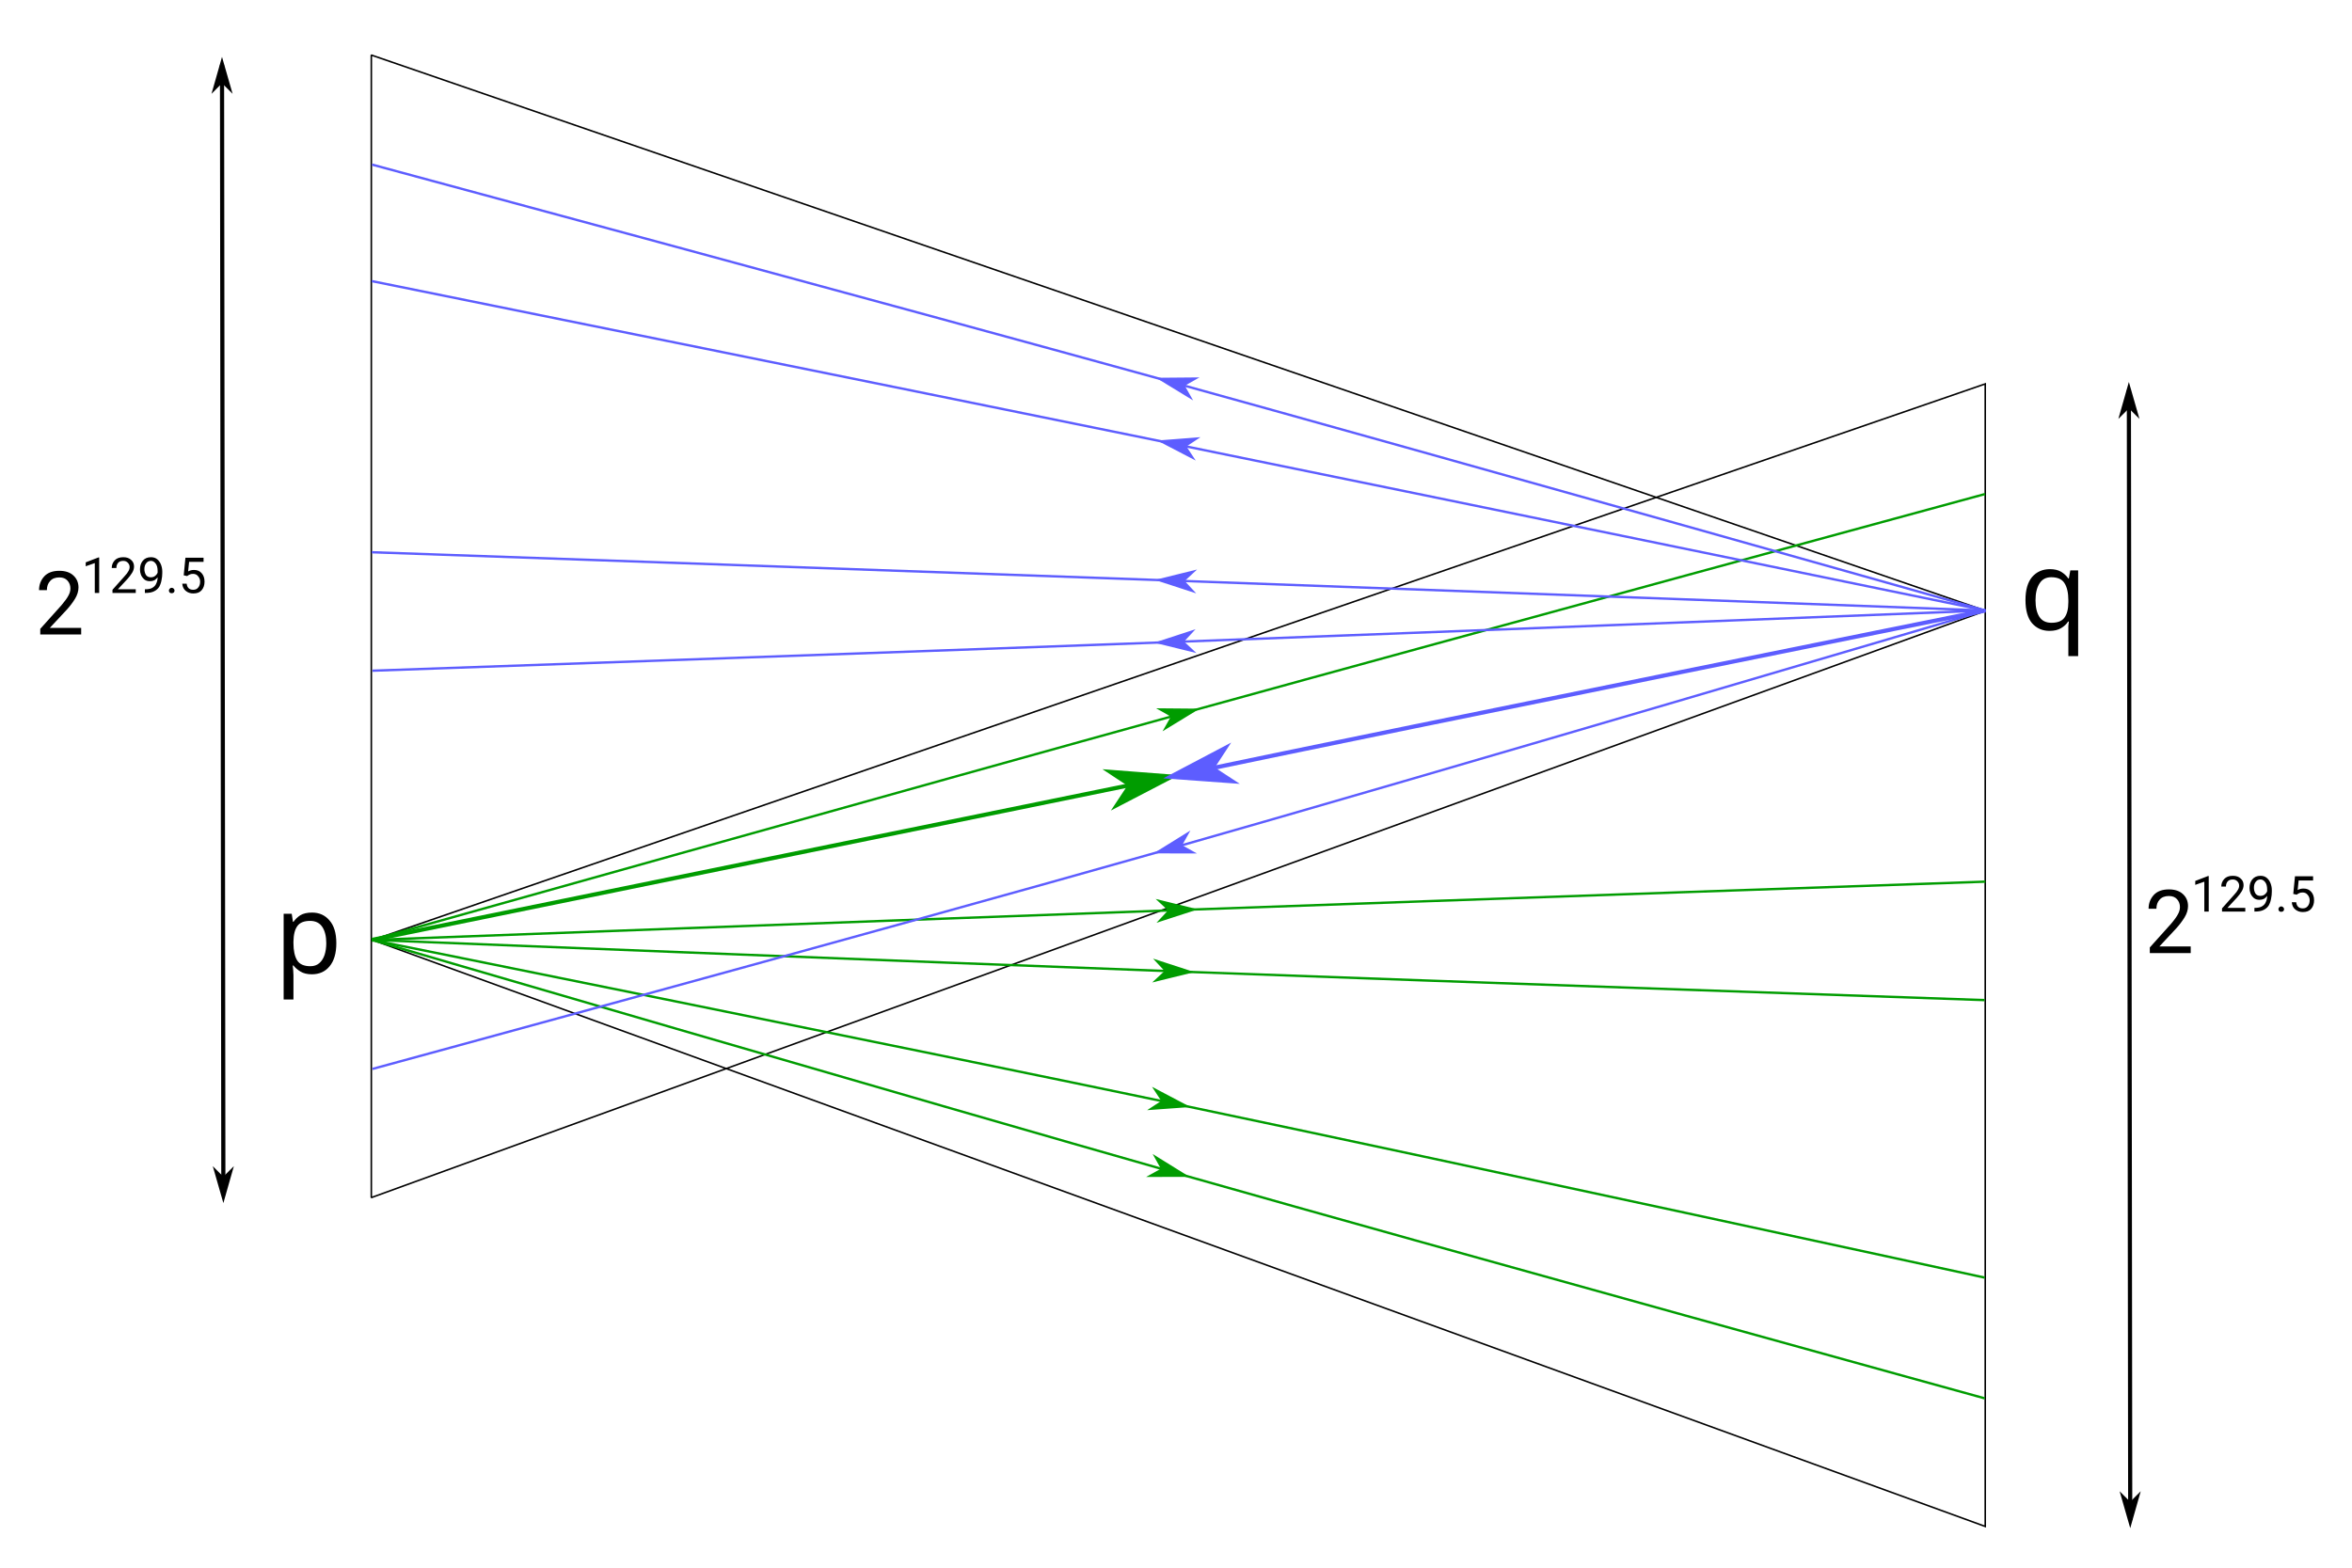
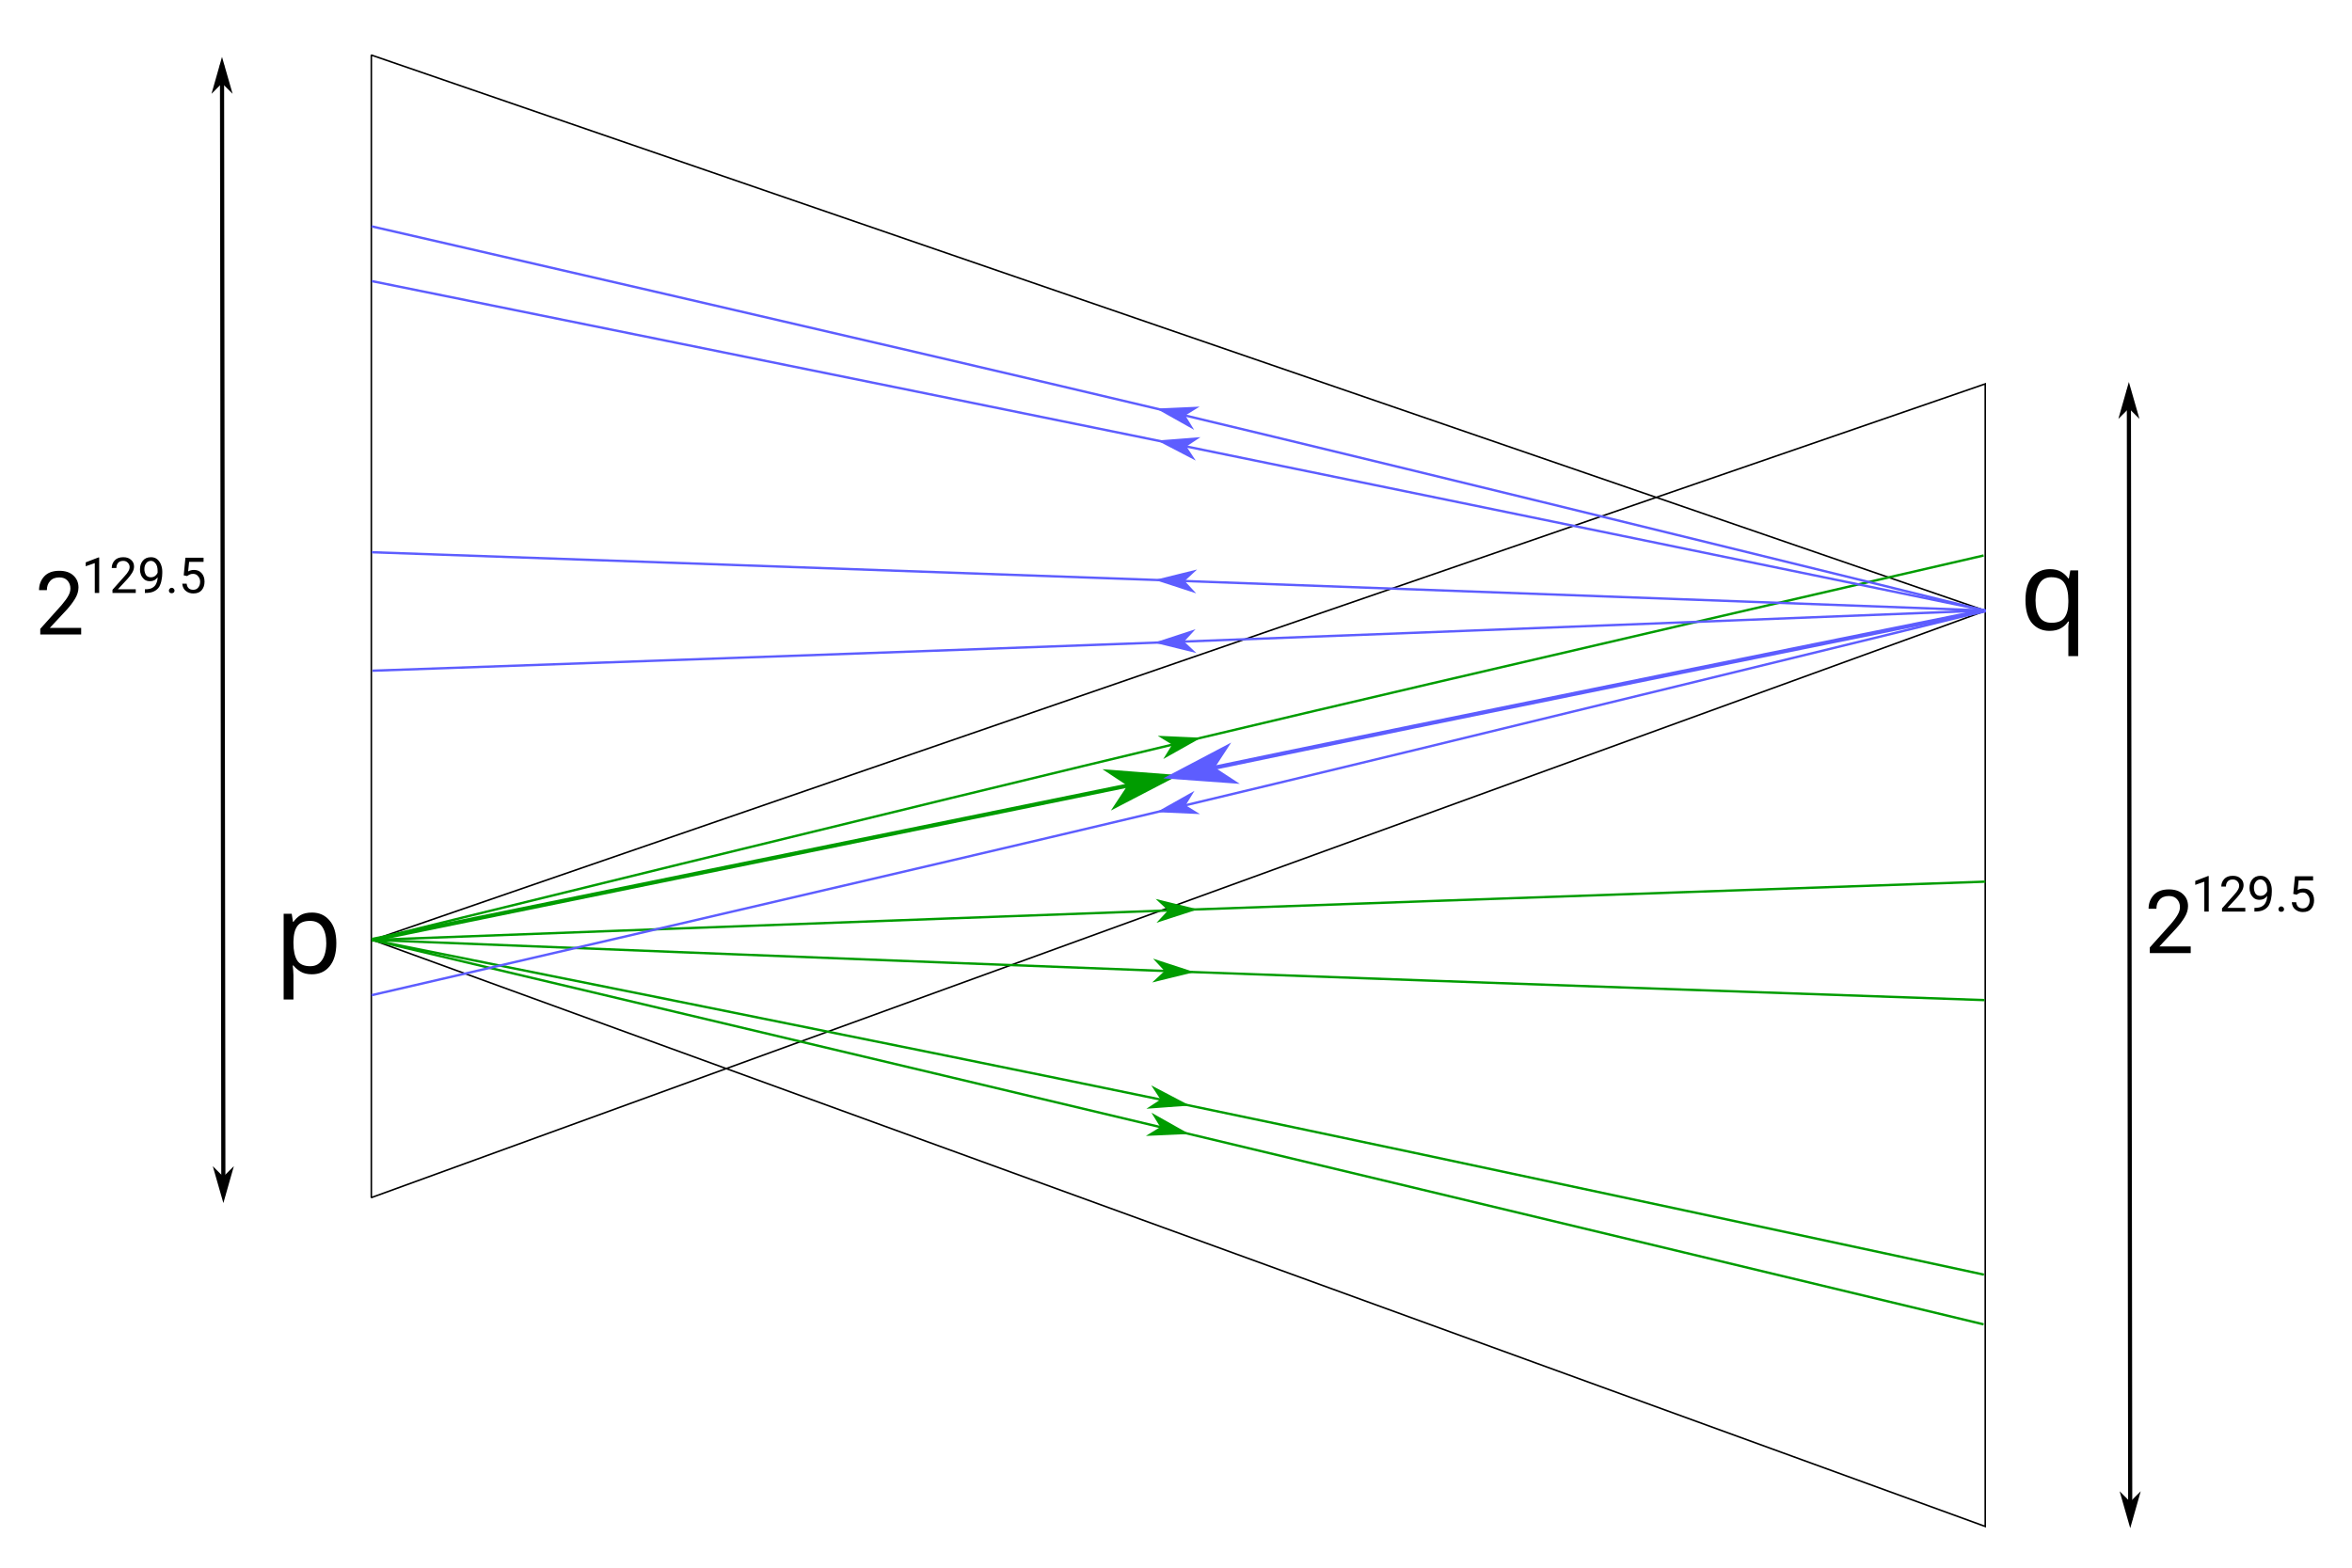
<svg xmlns="http://www.w3.org/2000/svg" width="150mm" height="100mm" viewBox="0 0 150 100" version="1.1" id="svg8">
  <defs id="defs2">
    <marker orient="auto" refY="0" refX="0" id="marker10367" style="overflow:visible">
      <path id="path10365" d="M 0,0 5,-5 -12.5,0 5,5 Z" style="fill:#5d5dff;fill-opacity:1;fill-rule:evenodd;stroke:#5d5dff;stroke-width:1pt;stroke-opacity:1" transform="matrix(-0.8,0,0,-0.8,-10,0)" />
    </marker>
    <marker orient="auto" refY="0" refX="0" id="Arrow1Mend" style="overflow:visible">
      <path id="path930" d="M 0,0 5,-5 -12.5,0 5,5 Z" style="fill:#000000;fill-opacity:1;fill-rule:evenodd;stroke:#000000;stroke-width:1pt;stroke-opacity:1" transform="matrix(-0.4,0,0,-0.4,-4,0)" />
    </marker>
    <marker orient="auto" refY="0" refX="0" id="Arrow1Mstart" style="overflow:visible">
      <path id="path927" d="M 0,0 5,-5 -12.5,0 5,5 Z" style="fill:#000000;fill-opacity:1;fill-rule:evenodd;stroke:#000000;stroke-width:1pt;stroke-opacity:1" transform="matrix(0.4,0,0,0.4,4,0)" />
    </marker>
    <marker orient="auto" refY="0" refX="0" id="Arrow1Lstart" style="overflow:visible">
      <path id="path921" d="M 0,0 5,-5 -12.5,0 5,5 Z" style="fill:#000000;fill-opacity:1;fill-rule:evenodd;stroke:#000000;stroke-width:1pt;stroke-opacity:1" transform="matrix(0.8,0,0,0.8,10,0)" />
    </marker>
    <marker style="overflow:visible" id="marker1331" refX="0" refY="0" orient="auto">
      <path transform="matrix(-0.8,0,0,-0.8,-10,0)" style="fill:#009c00;fill-opacity:1;fill-rule:evenodd;stroke:#009c00;stroke-width:1pt;stroke-opacity:1" d="M 0,0 5,-5 -12.5,0 5,5 Z" id="path1329" />
    </marker>
    <marker orient="auto" refY="0" refX="0" id="Arrow1Mstart-1" style="overflow:visible">
      <path id="path927-6" d="M 0,0 5,-5 -12.5,0 5,5 Z" style="fill:#000000;fill-opacity:1;fill-rule:evenodd;stroke:#000000;stroke-width:1pt;stroke-opacity:1" transform="matrix(0.4,0,0,0.4,4,0)" />
    </marker>
    <marker orient="auto" refY="0" refX="0" id="Arrow1Mend-3" style="overflow:visible">
      <path id="path930-8" d="M 0,0 5,-5 -12.5,0 5,5 Z" style="fill:#000000;fill-opacity:1;fill-rule:evenodd;stroke:#000000;stroke-width:1pt;stroke-opacity:1" transform="matrix(-0.4,0,0,-0.4,-4,0)" />
    </marker>
    <marker style="overflow:visible" id="marker1331-9" refX="0" refY="0" orient="auto">
      <path transform="matrix(-0.8,0,0,-0.8,-10,0)" style="fill:#009c00;fill-opacity:1;fill-rule:evenodd;stroke:#009c00;stroke-width:1pt;stroke-opacity:1" d="M 0,0 5,-5 -12.5,0 5,5 Z" id="path1329-1" />
    </marker>
    <marker style="overflow:visible" id="marker1331-7" refX="0" refY="0" orient="auto">
      <path transform="matrix(-0.8,0,0,-0.8,-10,0)" style="fill:#009c00;fill-opacity:1;fill-rule:evenodd;stroke:#009c00;stroke-width:1pt;stroke-opacity:1" d="M 0,0 5,-5 -12.5,0 5,5 Z" id="path1329-4" />
    </marker>
    <marker style="overflow:visible" id="marker1331-1" refX="0" refY="0" orient="auto">
      <path transform="matrix(-0.8,0,0,-0.8,-10,0)" style="fill:#000000;fill-opacity:1;fill-rule:evenodd;stroke:#000000;stroke-width:1pt;stroke-opacity:1" d="M 0,0 5,-5 -12.5,0 5,5 Z" id="path1329-9" />
    </marker>
    <marker style="overflow:visible" id="marker1331-8" refX="0" refY="0" orient="auto">
      <path transform="matrix(-0.8,0,0,-0.8,-10,0)" style="fill:#000000;fill-opacity:1;fill-rule:evenodd;stroke:#000000;stroke-width:1pt;stroke-opacity:1" d="M 0,0 5,-5 -12.5,0 5,5 Z" id="path1329-7" />
    </marker>
    <marker style="overflow:visible" id="marker1331-93" refX="0" refY="0" orient="auto">
      <path transform="matrix(-0.8,0,0,-0.8,-10,0)" style="fill:#009c00;fill-opacity:1;fill-rule:evenodd;stroke:#009c00;stroke-width:1pt;stroke-opacity:1" d="M 0,0 5,-5 -12.5,0 5,5 Z" id="path1329-13" />
    </marker>
    <marker style="overflow:visible" id="marker1331-8-7" refX="0" refY="0" orient="auto">
      <path transform="matrix(-0.8,0,0,-0.8,-10,0)" style="fill:#000000;fill-opacity:1;fill-rule:evenodd;stroke:#000000;stroke-width:1pt;stroke-opacity:1" d="M 0,0 5,-5 -12.5,0 5,5 Z" id="path1329-7-9" />
    </marker>
    <marker style="overflow:visible" id="marker1331-8-8" refX="0" refY="0" orient="auto">
      <path transform="matrix(-0.8,0,0,-0.8,-10,0)" style="fill:#009c00;fill-opacity:1;fill-rule:evenodd;stroke:#009c00;stroke-width:1pt;stroke-opacity:1" d="M 0,0 5,-5 -12.5,0 5,5 Z" id="path1329-7-8" />
    </marker>
    <marker style="overflow:visible" id="marker1331-8-8-0" refX="0" refY="0" orient="auto">
      <path transform="matrix(-0.8,0,0,-0.8,-10,0)" style="fill:#009c00;fill-opacity:1;fill-rule:evenodd;stroke:#009c00;stroke-width:1pt;stroke-opacity:1" d="M 0,0 5,-5 -12.5,0 5,5 Z" id="path1329-7-8-0" />
    </marker>
    <marker style="overflow:visible" id="marker1331-6" refX="0" refY="0" orient="auto">
      <path transform="matrix(-0.8,0,0,-0.8,-10,0)" style="fill:#5d5dff;fill-opacity:1;fill-rule:evenodd;stroke:#5d5dff;stroke-width:1pt;stroke-opacity:1" d="M 0,0 5,-5 -12.5,0 5,5 Z" id="path1329-8" />
    </marker>
    <marker style="overflow:visible" id="marker1331-9-2" refX="0" refY="0" orient="auto">
      <path transform="matrix(-0.8,0,0,-0.8,-10,0)" style="fill:#5d5dff;fill-opacity:1;fill-rule:evenodd;stroke:#5d5dff;stroke-width:1pt;stroke-opacity:1" d="M 0,0 5,-5 -12.5,0 5,5 Z" id="path1329-1-3" />
    </marker>
    <marker style="overflow:visible" id="marker1331-7-8" refX="0" refY="0" orient="auto">
      <path transform="matrix(-0.8,0,0,-0.8,-10,0)" style="fill:#5d5dff;fill-opacity:1;fill-rule:evenodd;stroke:#5d5dff;stroke-width:1pt;stroke-opacity:1" d="M 0,0 5,-5 -12.5,0 5,5 Z" id="path1329-4-5" />
    </marker>
    <marker style="overflow:visible" id="marker1331-93-0" refX="0" refY="0" orient="auto">
      <path transform="matrix(-0.8,0,0,-0.8,-10,0)" style="fill:#000000;fill-opacity:1;fill-rule:evenodd;stroke:#000000;stroke-width:1pt;stroke-opacity:1" d="M 0,0 5,-5 -12.5,0 5,5 Z" id="path1329-13-5" />
    </marker>
    <marker style="overflow:visible" id="marker1331-8-8-9" refX="0" refY="0" orient="auto">
      <path transform="matrix(-0.8,0,0,-0.8,-10,0)" style="fill:#5d5dff;fill-opacity:1;fill-rule:evenodd;stroke:#5d5dff;stroke-width:1pt;stroke-opacity:1" d="M 0,0 5,-5 -12.5,0 5,5 Z" id="path1329-7-8-2" />
    </marker>
    <marker style="overflow:visible" id="marker1331-8-8-0-6" refX="0" refY="0" orient="auto">
      <path transform="matrix(-0.8,0,0,-0.8,-10,0)" style="fill:#5d5dff;fill-opacity:1;fill-rule:evenodd;stroke:#5d5dff;stroke-width:1pt;stroke-opacity:1" d="M 0,0 5,-5 -12.5,0 5,5 Z" id="path1329-7-8-0-8" />
    </marker>
+     <marker style="overflow:visible" id="marker1331-8-8-7" refX="0" refY="0" orient="auto">
+       <path transform="matrix(-0.8,0,0,-0.8,-10,0)" style="fill:#009c00;fill-opacity:1;fill-rule:evenodd;stroke:#009c00;stroke-width:1pt;stroke-opacity:1" d="M 0,0 5,-5 -12.5,0 5,5 Z" id="path1329-7-8-26" />
+     </marker>
+     <marker style="overflow:visible" id="marker1331-8-8-2" refX="0" refY="0" orient="auto">
+       <path transform="matrix(-0.8,0,0,-0.8,-10,0)" style="fill:#009c00;fill-opacity:1;fill-rule:evenodd;stroke:#009c00;stroke-width:1pt;stroke-opacity:1" d="M 0,0 5,-5 -12.5,0 5,5 Z" id="path1329-7-8-9" />
+     </marker>
+     <marker style="overflow:visible" id="marker1331-8-8-7-0" refX="0" refY="0" orient="auto">
+       <path transform="matrix(-0.8,0,0,-0.8,-10,0)" style="fill:#009c00;fill-opacity:1;fill-rule:evenodd;stroke:#009c00;stroke-width:1pt;stroke-opacity:1" d="M 0,0 5,-5 -12.5,0 5,5 Z" id="path1329-7-8-26-3" />
+     </marker>
+     <marker style="overflow:visible" id="marker1331-8-8-7-2" refX="0" refY="0" orient="auto">
+       <path transform="matrix(-0.8,0,0,-0.8,-10,0)" style="fill:#5d5dff;fill-opacity:1;fill-rule:evenodd;stroke:#5d5dff;stroke-width:1pt;stroke-opacity:1" d="M 0,0 5,-5 -12.5,0 5,5 Z" id="path1329-7-8-26-35" />
+     </marker>
+     <marker style="overflow:visible" id="marker1331-8-8-1" refX="0" refY="0" orient="auto">
+       <path transform="matrix(-0.8,0,0,-0.8,-10,0)" style="fill:#5d5dff;fill-opacity:1;fill-rule:evenodd;stroke:#5d5dff;stroke-width:1pt;stroke-opacity:1" d="M 0,0 5,-5 -12.5,0 5,5 Z" id="path1329-7-8-7" />
+     </marker>
  </defs>
  <g id="layer1" transform="translate(0,-197)">
    <path style="fill:none;stroke:#000000;stroke-width:0.1;stroke-linecap:butt;stroke-linejoin:miter;stroke-miterlimit:4;stroke-dasharray:none;stroke-opacity:1" d="M 23.77,256.963 126.61,221.488 V 294.369 Z" id="path861" />
    <path style="fill:none;stroke:#000000;stroke-width:0.1;stroke-linecap:butt;stroke-linejoin:bevel;stroke-miterlimit:4;stroke-dasharray:none;stroke-opacity:1" d="M 126.634,235.96 23.681,200.512 v 72.881 z" id="path861-2" />
    <text xml:space="preserve" style="font-style:normal;font-variant:normal;font-weight:normal;font-stretch:normal;font-size:7.056px;line-height:1.25;font-family:Cabin;-inkscape-font-specification:Cabin;font-variant-ligatures:normal;font-variant-position:normal;font-variant-caps:normal;font-variant-numeric:normal;font-variant-alternates:normal;font-feature-settings:normal;text-indent:0;text-align:start;text-decoration:none;text-decoration-line:none;text-decoration-style:solid;text-decoration-color:#000000;letter-spacing:0px;word-spacing:0px;text-transform:none;writing-mode:lr-tb;direction:ltr;text-orientation:mixed;dominant-baseline:auto;baseline-shift:baseline;text-anchor:start;white-space:normal;shape-padding:0;opacity:1;vector-effect:none;fill:#000000;fill-opacity:1;stroke:none;stroke-width:0.265;stroke-linecap:butt;stroke-linejoin:miter;stroke-miterlimit:4;stroke-dasharray:none;stroke-dashoffset:0;stroke-opacity:1" x="17.498" y="259.071" id="text2095">
      <tspan id="tspan2093" x="17.498" y="259.071" style="font-style:normal;font-variant:normal;font-weight:normal;font-stretch:normal;font-family:MathJax_Math;-inkscape-font-specification:MathJax_Math;stroke-width:0.265">p</tspan>
    </text>
    <text xml:space="preserve" style="font-style:normal;font-variant:normal;font-weight:normal;font-stretch:normal;font-size:7.056px;line-height:1.25;font-family:Cabin;-inkscape-font-specification:Cabin;font-variant-ligatures:normal;font-variant-position:normal;font-variant-caps:normal;font-variant-numeric:normal;font-variant-alternates:normal;font-feature-settings:normal;text-indent:0;text-align:start;text-decoration:none;text-decoration-line:none;text-decoration-style:solid;text-decoration-color:#000000;letter-spacing:0px;word-spacing:0px;text-transform:none;writing-mode:lr-tb;direction:ltr;text-orientation:mixed;dominant-baseline:auto;baseline-shift:baseline;text-anchor:start;white-space:normal;shape-padding:0;opacity:1;vector-effect:none;fill:#000000;fill-opacity:1;stroke:none;stroke-width:0.265;stroke-linecap:butt;stroke-linejoin:miter;stroke-miterlimit:4;stroke-dasharray:none;stroke-dashoffset:0;stroke-opacity:1" x="128.786" y="237.166" id="text2099">
      <tspan id="tspan2097" x="128.786" y="237.166" style="font-style:normal;font-variant:normal;font-weight:normal;font-stretch:normal;font-family:MathJax_Math;-inkscape-font-specification:MathJax_Math;stroke-width:0.265">q</tspan>
    </text>
    <path style="fill:none;stroke:#000000;stroke-width:0.265;stroke-linecap:butt;stroke-linejoin:miter;stroke-miterlimit:4;stroke-dasharray:none;stroke-opacity:1;marker-start:url(#Arrow1Mstart);marker-end:url(#Arrow1Mend)" d="m 135.77,221.889 0.086,72.068" id="path2122" />
    <path style="fill:none;stroke:#000000;stroke-width:0.265;stroke-linecap:butt;stroke-linejoin:miter;stroke-miterlimit:4;stroke-dasharray:none;stroke-opacity:1;marker-start:url(#Arrow1Mstart-1);marker-end:url(#Arrow1Mend-3)" d="m 14.159,201.151 0.086,72.068" id="path2122-5" />
    <g id="g3350" transform="translate(-0.2834821)">
      <text id="text2330-0" y="237.472" x="2.507" style="font-style:normal;font-variant:normal;font-weight:normal;font-stretch:normal;font-size:7.056px;line-height:1.25;font-family:Cabin;-inkscape-font-specification:Cabin;font-variant-ligatures:normal;font-variant-position:normal;font-variant-caps:normal;font-variant-numeric:normal;font-variant-alternates:normal;font-feature-settings:normal;text-indent:0;text-align:start;text-decoration:none;text-decoration-line:none;text-decoration-style:solid;text-decoration-color:#000000;letter-spacing:0px;word-spacing:0px;text-transform:none;writing-mode:lr-tb;direction:ltr;text-orientation:mixed;dominant-baseline:auto;baseline-shift:baseline;text-anchor:start;white-space:normal;shape-padding:0;opacity:1;vector-effect:none;fill:#000000;fill-opacity:1;stroke:none;stroke-width:0.265;stroke-linecap:butt;stroke-linejoin:miter;stroke-miterlimit:4;stroke-dasharray:none;stroke-dashoffset:0;stroke-opacity:1" xml:space="preserve">
        <tspan style="font-style:normal;font-variant:normal;font-weight:normal;font-stretch:normal;font-size:5.644px;font-family:Roboto;-inkscape-font-specification:Roboto;stroke-width:0.265" y="237.472" x="2.507" id="tspan2328-1">2</tspan>
      </text>
      <text id="text2334-2" y="234.826" x="5.483" style="font-style:normal;font-variant:normal;font-weight:normal;font-stretch:normal;font-size:7.056px;line-height:1.25;font-family:Cabin;-inkscape-font-specification:Cabin;font-variant-ligatures:normal;font-variant-position:normal;font-variant-caps:normal;font-variant-numeric:normal;font-variant-alternates:normal;font-feature-settings:normal;text-indent:0;text-align:start;text-decoration:none;text-decoration-line:none;text-decoration-style:solid;text-decoration-color:#000000;letter-spacing:0px;word-spacing:0px;text-transform:none;writing-mode:lr-tb;direction:ltr;text-orientation:mixed;dominant-baseline:auto;baseline-shift:baseline;text-anchor:start;white-space:normal;shape-padding:0;opacity:1;vector-effect:none;fill:#000000;fill-opacity:1;stroke:none;stroke-width:0.265;stroke-linecap:butt;stroke-linejoin:miter;stroke-miterlimit:4;stroke-dasharray:none;stroke-dashoffset:0;stroke-opacity:1" xml:space="preserve">
        <tspan style="font-style:normal;font-variant:normal;font-weight:normal;font-stretch:normal;font-size:3.175px;font-family:Roboto;-inkscape-font-specification:Roboto;stroke-width:0.265" y="234.826" x="5.483" id="tspan2332-6">129.5</tspan>
      </text>
    </g>
    <g id="g3350-3" transform="translate(134.2535,20.32299)">
      <text id="text2330-0-1" y="237.472" x="2.507" style="font-style:normal;font-variant:normal;font-weight:normal;font-stretch:normal;font-size:7.056px;line-height:1.25;font-family:Cabin;-inkscape-font-specification:Cabin;font-variant-ligatures:normal;font-variant-position:normal;font-variant-caps:normal;font-variant-numeric:normal;font-variant-alternates:normal;font-feature-settings:normal;text-indent:0;text-align:start;text-decoration:none;text-decoration-line:none;text-decoration-style:solid;text-decoration-color:#000000;letter-spacing:0px;word-spacing:0px;text-transform:none;writing-mode:lr-tb;direction:ltr;text-orientation:mixed;dominant-baseline:auto;baseline-shift:baseline;text-anchor:start;white-space:normal;shape-padding:0;opacity:1;vector-effect:none;fill:#000000;fill-opacity:1;stroke:none;stroke-width:0.265;stroke-linecap:butt;stroke-linejoin:miter;stroke-miterlimit:4;stroke-dasharray:none;stroke-dashoffset:0;stroke-opacity:1" xml:space="preserve">
        <tspan style="font-style:normal;font-variant:normal;font-weight:normal;font-stretch:normal;font-size:5.644px;font-family:Roboto;-inkscape-font-specification:Roboto;stroke-width:0.265" y="237.472" x="2.507" id="tspan2328-1-9">2</tspan>
      </text>
      <text id="text2334-2-1" y="234.826" x="5.483" style="font-style:normal;font-variant:normal;font-weight:normal;font-stretch:normal;font-size:7.056px;line-height:1.25;font-family:Cabin;-inkscape-font-specification:Cabin;font-variant-ligatures:normal;font-variant-position:normal;font-variant-caps:normal;font-variant-numeric:normal;font-variant-alternates:normal;font-feature-settings:normal;text-indent:0;text-align:start;text-decoration:none;text-decoration-line:none;text-decoration-style:solid;text-decoration-color:#000000;letter-spacing:0px;word-spacing:0px;text-transform:none;writing-mode:lr-tb;direction:ltr;text-orientation:mixed;dominant-baseline:auto;baseline-shift:baseline;text-anchor:start;white-space:normal;shape-padding:0;opacity:1;vector-effect:none;fill:#000000;fill-opacity:1;stroke:none;stroke-width:0.265;stroke-linecap:butt;stroke-linejoin:miter;stroke-miterlimit:4;stroke-dasharray:none;stroke-dashoffset:0;stroke-opacity:1" xml:space="preserve">
        <tspan style="font-style:normal;font-variant:normal;font-weight:normal;font-stretch:normal;font-size:3.175px;font-family:Roboto;-inkscape-font-specification:Roboto;stroke-width:0.265" y="234.826" x="5.483" id="tspan2332-6-0">129.5</tspan>
      </text>
    </g>
    <path style="fill:none;stroke:#009c00;stroke-width:0.265px;stroke-linecap:butt;stroke-linejoin:miter;stroke-opacity:1;marker-end:url(#marker1331)" d="m 23.711,256.956 c 0,0 33.463,-6.835 50.978,-10.411" id="path917" />
    <path style="fill:none;stroke:#009c00;stroke-width:0.15;stroke-linecap:butt;stroke-linejoin:miter;stroke-opacity:1;marker-mid:url(#marker1331-9);stroke-miterlimit:4;stroke-dasharray:none" d="m 23.711,256.956 c 0,0 34.927,-1.309 52.391,-1.94 16.839,-0.608 50.519,-1.777 50.519,-1.777" id="path917-7" />
    <path style="fill:none;stroke:#009c00;stroke-width:0.15;stroke-linecap:butt;stroke-linejoin:miter;stroke-opacity:1;marker-mid:url(#marker1331-7);stroke-miterlimit:4;stroke-dasharray:none" d="m 23.711,256.956 c 0,0 34.779,1.393 52.171,2.042 16.895,0.63 50.688,1.798 50.688,1.798" id="path917-1" />
-     <path style="fill:none;stroke:#009c00;stroke-width:0.15;stroke-linecap:butt;stroke-linejoin:miter;stroke-opacity:1;marker-mid:url(#marker1331-93);stroke-miterlimit:4;stroke-dasharray:none" d="m 23.711,256.956 c 0,0 34.637,6.98 51.928,10.601 16.997,3.56 50.936,10.94 50.936,10.94" id="path917-8" />
-     <path style="fill:none;stroke:#009c00;stroke-width:0.15;stroke-linecap:butt;stroke-linejoin:miter;stroke-miterlimit:4;stroke-dasharray:none;stroke-opacity:1;marker-mid:url(#marker1331-8-8)" d="m 23.711,256.956 c 0,0 34.997,-9.832 52.516,-14.674 16.778,-4.637 50.374,-13.77 50.374,-13.77" id="path917-4-4" />
-     <path style="fill:none;stroke:#009c00;stroke-width:0.15;stroke-linecap:butt;stroke-linejoin:miter;stroke-opacity:1;marker-mid:url(#marker1331-8-8-0);stroke-miterlimit:4;stroke-dasharray:none" d="m 23.711,256.956 c 0,0 34.558,10.114 51.876,15.036 16.971,4.824 50.987,14.206 50.987,14.206" id="path917-4-4-8" />
+     <path style="fill:none;stroke:#009c00;stroke-width:0.15;stroke-linecap:butt;stroke-linejoin:miter;stroke-miterlimit:4;stroke-dasharray:none;stroke-opacity:1;marker-mid:url(#marker1331-93)" d="m 23.711,256.956 c 0,0 34.605,6.918 51.881,10.507 16.997,3.53 50.936,10.845 50.936,10.845" id="path917-8" />
+     <path style="fill:none;stroke:#009c00;stroke-width:0.15;stroke-linecap:butt;stroke-linejoin:miter;stroke-miterlimit:4;stroke-dasharray:none;stroke-opacity:1;marker-mid:url(#marker1331-8-8)" d="m 23.711,256.956 c 0,0 35.052,-8.645 52.611,-12.831 16.708,-3.984 50.185,-11.691 50.185,-11.691" id="path917-4-4" />
    <path style="fill:none;stroke:#5d5dff;stroke-width:0.15;stroke-linecap:butt;stroke-linejoin:miter;stroke-opacity:1;marker-mid:url(#marker1331-6);stroke-miterlimit:4;stroke-dasharray:none" d="m 126.617,235.943 c 0,0 -35.018,-7.21 -52.533,-10.786 C 57.297,221.73 23.711,214.931 23.711,214.931" id="path917-2" />
    <path style="fill:none;stroke:#5d5dff;stroke-width:0.15;stroke-linecap:butt;stroke-linejoin:miter;stroke-miterlimit:4;stroke-dasharray:none;stroke-opacity:1;marker-mid:url(#marker1331-9-2)" d="m 126.617,235.943 c 0,0 -35.116,-1.306 -52.674,-1.94 -16.745,-0.604 -50.236,-1.777 -50.236,-1.777" id="path917-7-8" />
    <path style="fill:none;stroke:#5d5dff;stroke-width:0.15;stroke-linecap:butt;stroke-linejoin:miter;stroke-miterlimit:4;stroke-dasharray:none;stroke-opacity:1;marker-mid:url(#marker1331-7-8)" d="m 126.617,235.943 c 0,0 -35.142,1.387 -52.714,2.042 -16.714,0.623 -50.145,1.798 -50.145,1.798" id="path917-1-3" />
    <path style="fill:#000000;stroke:#5d5dff;stroke-width:0.265;stroke-linecap:butt;stroke-linejoin:miter;stroke-opacity:1;marker-end:url(#marker10367);stroke-miterlimit:4;stroke-dasharray:none;fill-opacity:1" d="m 126.617,235.943 c 0,0 -34.637,6.98 -51.928,10.601" id="path917-8-6" />
-     <path style="fill:none;stroke:#5d5dff;stroke-width:0.15;stroke-linecap:butt;stroke-linejoin:miter;stroke-opacity:1;marker-mid:url(#marker1331-8-8-9);stroke-miterlimit:4;stroke-dasharray:none" d="m 126.617,235.943 c 0,0 -35.054,-9.917 -52.611,-14.768 C 57.265,216.548 23.727,207.499 23.727,207.499" id="path917-4-4-7" />
-     <path style="fill:none;stroke:#5d5dff;stroke-width:0.15;stroke-linecap:butt;stroke-linejoin:miter;stroke-miterlimit:4;stroke-dasharray:none;stroke-opacity:1;marker-mid:url(#marker1331-8-8-0-6)" d="m 126.617,235.943 c 0,0 -35.145,10.406 -52.774,15.414 -16.662,4.733 -50.089,13.828 -50.089,13.828" id="path917-4-4-8-8" />
+     <path style="fill:none;stroke:#009c00;stroke-width:0.15;stroke-linecap:butt;stroke-linejoin:miter;stroke-miterlimit:4;stroke-dasharray:none;stroke-opacity:1;marker-mid:url(#marker1331-8-8-7)" d="m 23.711,256.956 c 0,0 34.574,8.189 51.855,12.312 16.985,4.052 50.941,12.211 50.941,12.211" id="path917-4-4-6" />
+     <path style="fill:none;stroke:#009c00;stroke-width:0.567;stroke-linecap:butt;stroke-linejoin:miter;stroke-miterlimit:4;stroke-dasharray:none;stroke-opacity:1;marker-mid:url(#marker1331-8-8-2)" d="m 0.068,92.961 c 0,0 132.48,-32.674 198.845,-48.496 C 262.061,29.408 388.589,0.276 388.589,0.276" id="path917-4-4-7" />
+     <path style="fill:none;stroke:#009c00;stroke-width:0.567;stroke-linecap:butt;stroke-linejoin:miter;stroke-miterlimit:4;stroke-dasharray:none;stroke-opacity:1;marker-mid:url(#marker1331-8-8-7-0)" d="m 0.065,0.276 c 0,0 130.675,30.951 195.988,46.532 64.194,15.315 192.533,46.152 192.533,46.152" id="path917-4-4-6-7" />
+     <path style="fill:none;stroke:#5d5dff;stroke-width:0.15;stroke-linecap:butt;stroke-linejoin:miter;stroke-miterlimit:4;stroke-dasharray:none;stroke-opacity:1;marker-mid:url(#marker1331-8-8-1)" d="m 126.634,235.96 c 0,0 -35.051,-8.65 -52.611,-12.831 -16.754,-3.989 -50.327,-11.691 -50.327,-11.691" id="path917-4-4-8" />
+     <path style="fill:none;stroke:#5d5dff;stroke-width:0.15;stroke-linecap:butt;stroke-linejoin:miter;stroke-miterlimit:4;stroke-dasharray:none;stroke-opacity:1;marker-mid:url(#marker1331-8-8-7-2)" d="m 126.634,235.96 c 0,0 -35.041,8.601 -52.59,12.779 -16.764,3.992 -50.348,11.743 -50.348,11.743" id="path917-4-4-6-9" />
  </g>
</svg>
